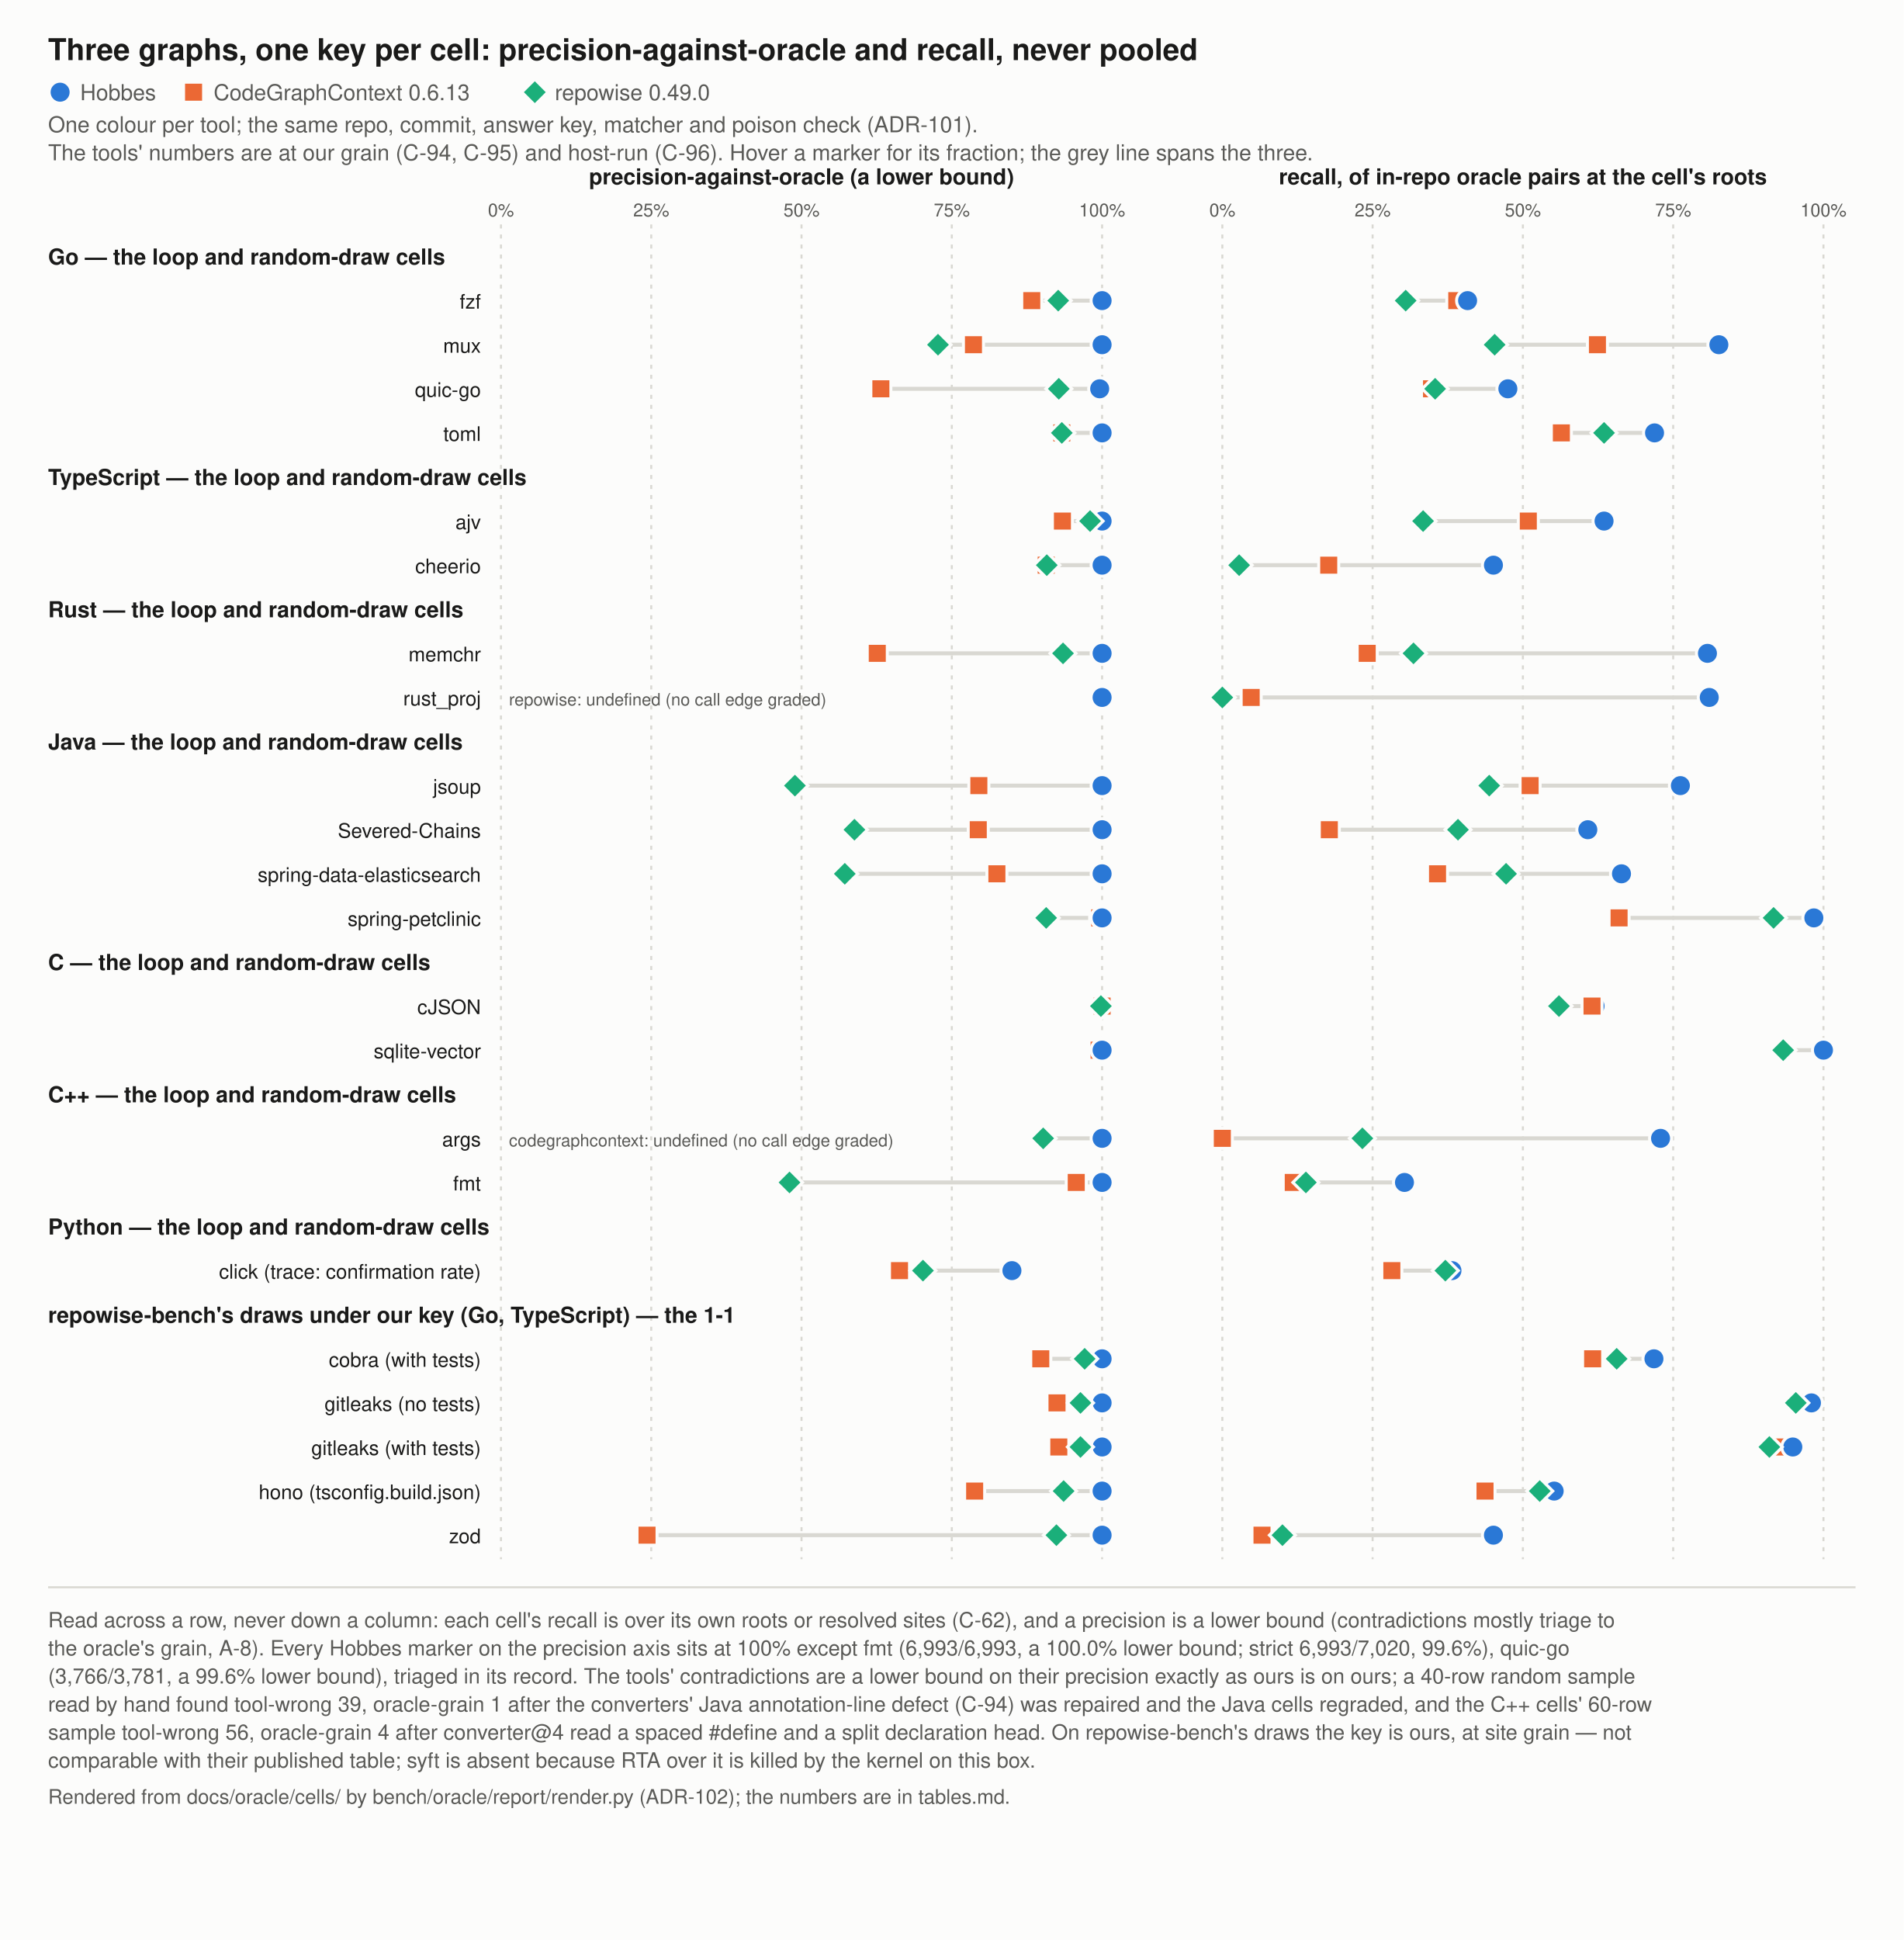
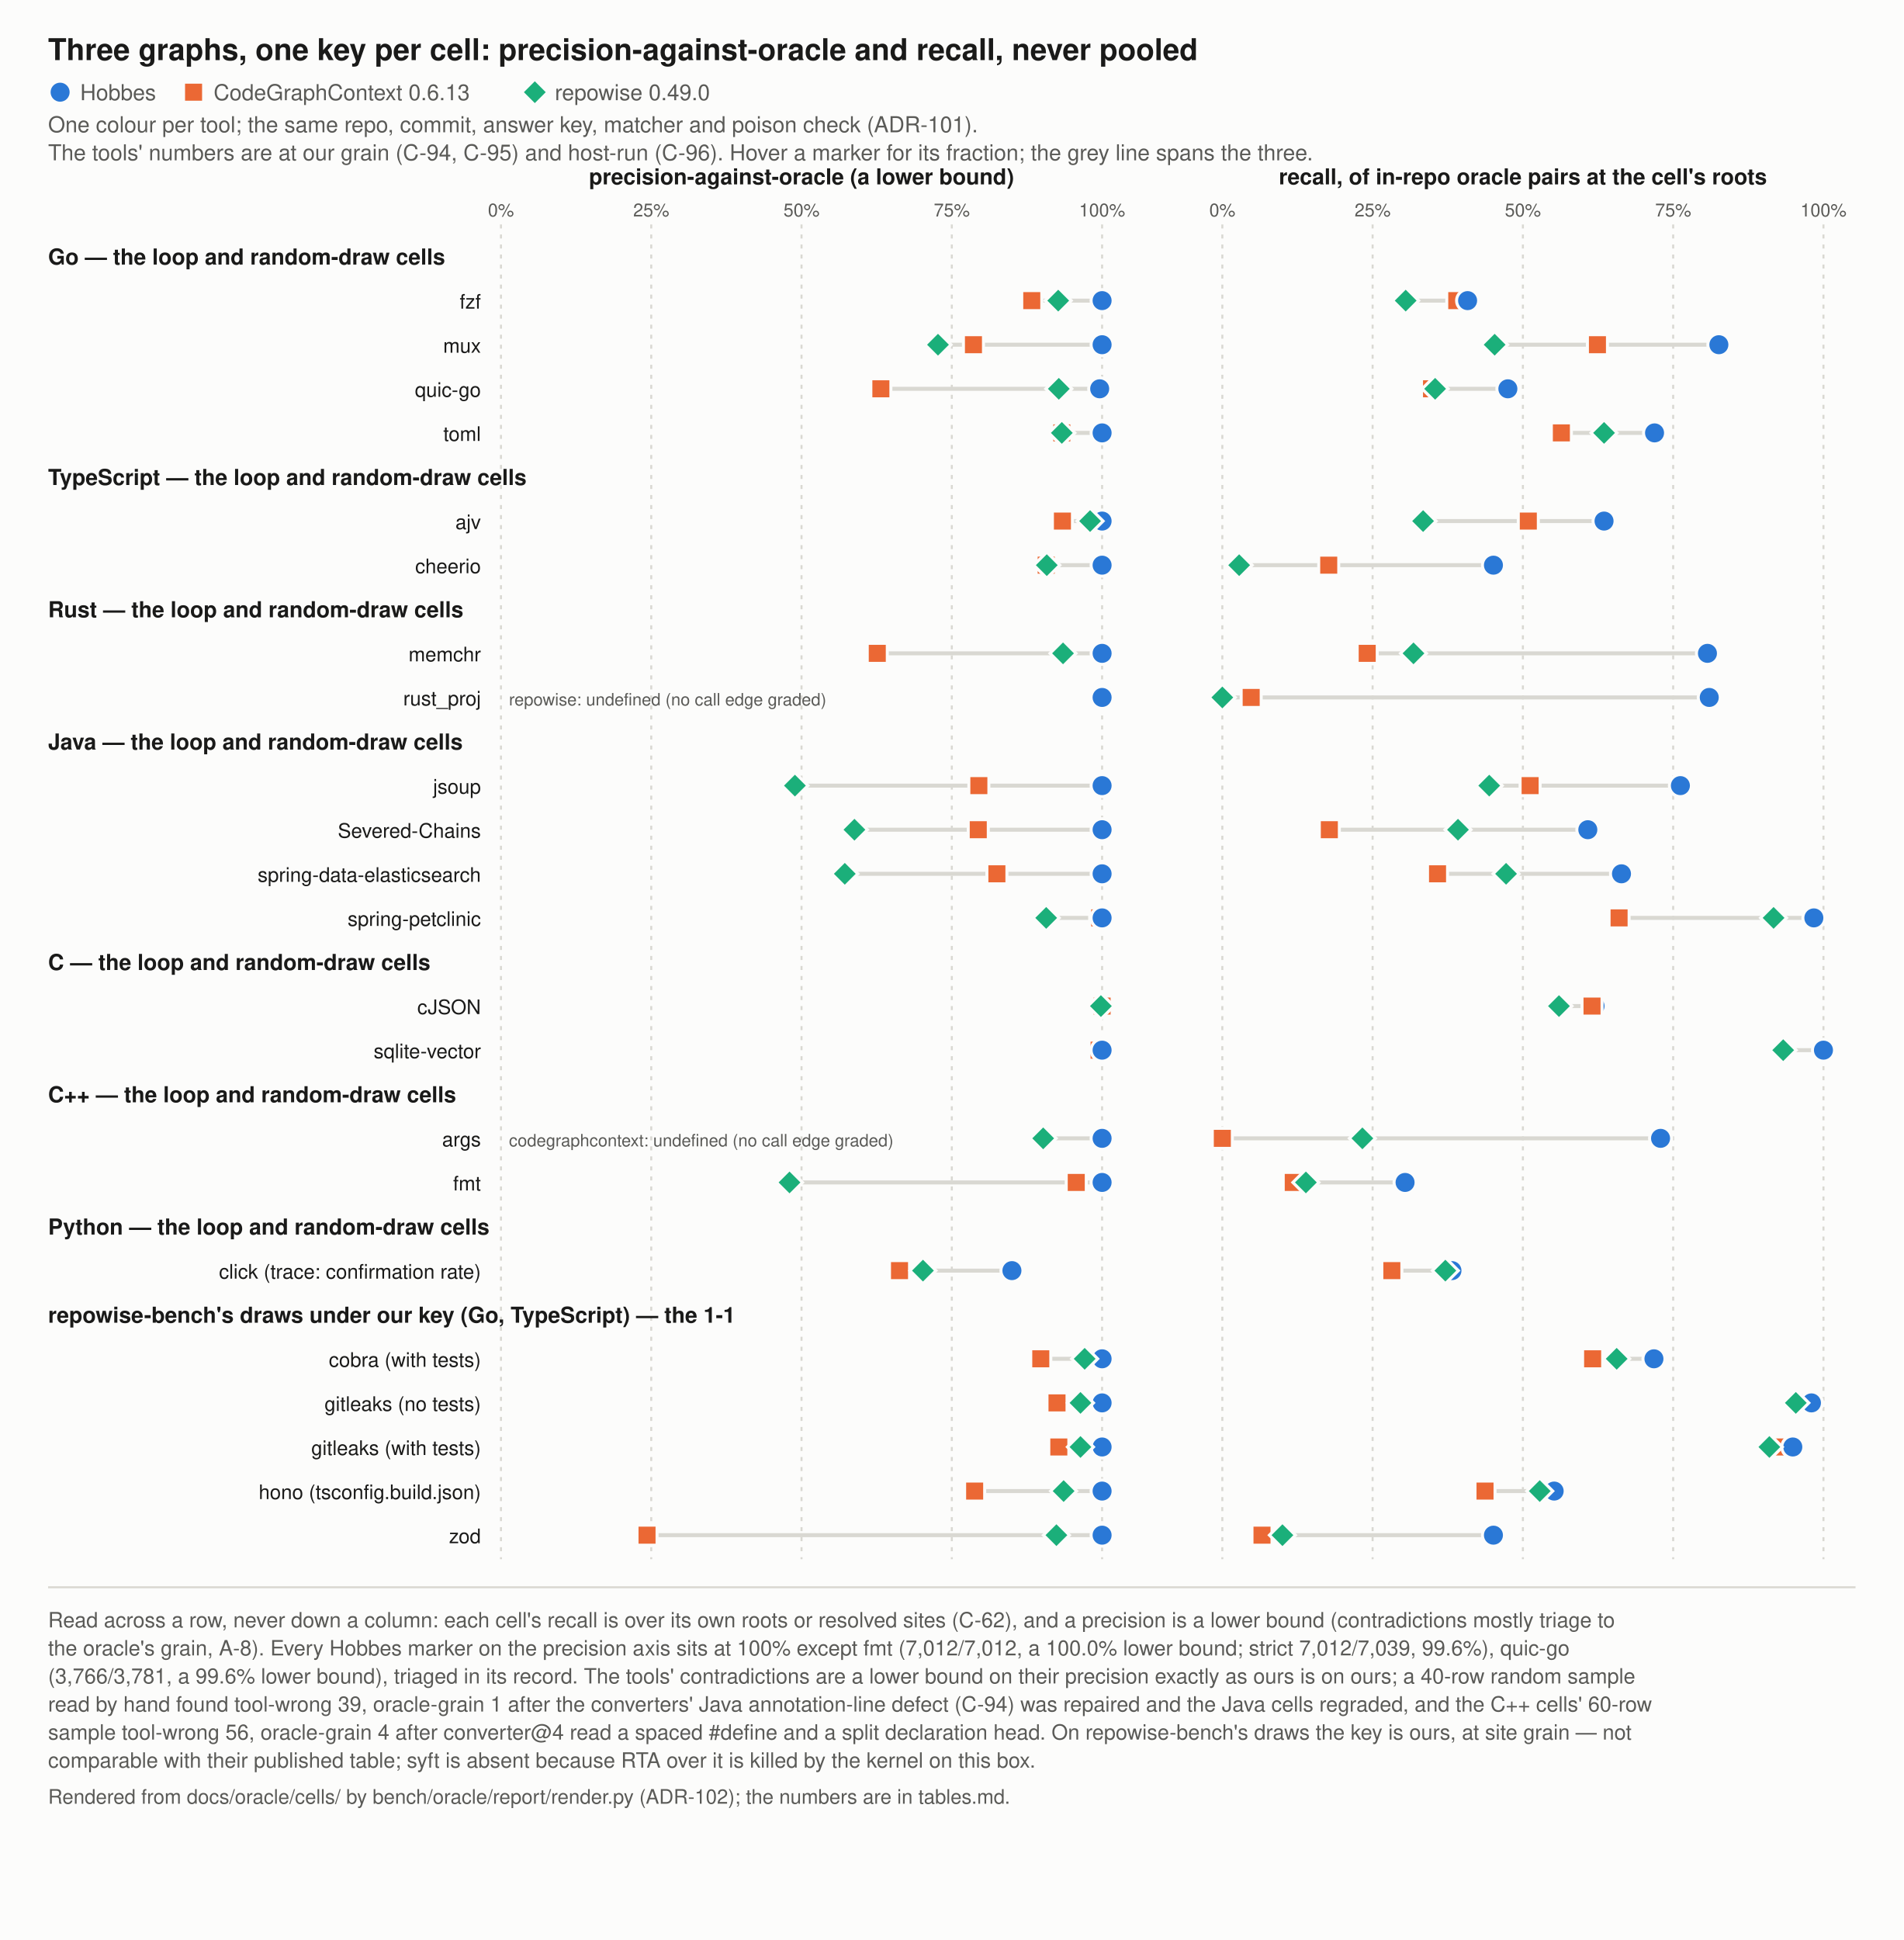
<svg xmlns="http://www.w3.org/2000/svg" width="950" height="968" viewBox="0 0 950 968" role="img" aria-label="Three graphs on one key per cell: precision-against-oracle and recall, Hobbes beside CodeGraphContext and repowise">
  <rect width="950" height="968" fill="#fcfcfb" />
  <text x="24" y="30" font-size="15" fill="#1a1a19" text-anchor="start" font-weight="bold" font-family="-apple-system, 'Segoe UI', Helvetica, Arial, sans-serif">Three graphs, one key per cell: precision-against-oracle and recall, never pooled</text>
  <g>
    <circle cx="30" cy="46" r="5.5" fill="#2a78d6" stroke="#fcfcfb" stroke-width="1.5" />
  </g>
  <text x="40" y="50" font-size="11" fill="#5a5a57" text-anchor="start" font-weight="normal" font-family="-apple-system, 'Segoe UI', Helvetica, Arial, sans-serif">Hobbes</text>
  <g>
    <rect x="91.6" y="41" width="10" height="10" fill="#eb6834" stroke="#fcfcfb" stroke-width="1.5" />
  </g>
  <text x="106.6" y="50" font-size="11" fill="#5a5a57" text-anchor="start" font-weight="normal" font-family="-apple-system, 'Segoe UI', Helvetica, Arial, sans-serif">CodeGraphContext 0.6.13</text>
  <g>
    <polygon points="266.9,39.5 273.4,46 266.9,52.5 260.4,46" fill="#1baf7a" stroke="#fcfcfb" stroke-width="1.5" />
  </g>
  <text x="276.9" y="50" font-size="11" fill="#5a5a57" text-anchor="start" font-weight="normal" font-family="-apple-system, 'Segoe UI', Helvetica, Arial, sans-serif">repowise 0.49.0</text>
  <text x="24" y="66" font-size="11" fill="#5a5a57" text-anchor="start" font-weight="normal" font-family="-apple-system, 'Segoe UI', Helvetica, Arial, sans-serif">One colour per tool; the same repo, commit, answer key, matcher and poison check (ADR-101).</text>
  <text x="24" y="80" font-size="11" fill="#5a5a57" text-anchor="start" font-weight="normal" font-family="-apple-system, 'Segoe UI', Helvetica, Arial, sans-serif">The tools' numbers are at our grain (C-94, C-95) and host-run (C-96). Hover a marker for its fraction; the grey line spans the three.</text>
  <line x1="250.0" y1="112" x2="250.0" y2="778" stroke="#d9d8d2" stroke-dasharray="2 3" />
  <text x="250.0" y="108" font-size="9" fill="#5a5a57" text-anchor="middle" font-weight="normal" font-family="-apple-system, 'Segoe UI', Helvetica, Arial, sans-serif">0%</text>
  <line x1="325.0" y1="112" x2="325.0" y2="778" stroke="#d9d8d2" stroke-dasharray="2 3" />
  <text x="325.0" y="108" font-size="9" fill="#5a5a57" text-anchor="middle" font-weight="normal" font-family="-apple-system, 'Segoe UI', Helvetica, Arial, sans-serif">25%</text>
  <line x1="400.0" y1="112" x2="400.0" y2="778" stroke="#d9d8d2" stroke-dasharray="2 3" />
  <text x="400.0" y="108" font-size="9" fill="#5a5a57" text-anchor="middle" font-weight="normal" font-family="-apple-system, 'Segoe UI', Helvetica, Arial, sans-serif">50%</text>
  <line x1="475.0" y1="112" x2="475.0" y2="778" stroke="#d9d8d2" stroke-dasharray="2 3" />
  <text x="475.0" y="108" font-size="9" fill="#5a5a57" text-anchor="middle" font-weight="normal" font-family="-apple-system, 'Segoe UI', Helvetica, Arial, sans-serif">75%</text>
  <line x1="550.0" y1="112" x2="550.0" y2="778" stroke="#d9d8d2" stroke-dasharray="2 3" />
  <text x="550.0" y="108" font-size="9" fill="#5a5a57" text-anchor="middle" font-weight="normal" font-family="-apple-system, 'Segoe UI', Helvetica, Arial, sans-serif">100%</text>
  <text x="400.0" y="92" font-size="11" fill="#1a1a19" text-anchor="middle" font-weight="bold" font-family="-apple-system, 'Segoe UI', Helvetica, Arial, sans-serif">precision-against-oracle (a lower bound)</text>
  <line x1="610.0" y1="112" x2="610.0" y2="778" stroke="#d9d8d2" stroke-dasharray="2 3" />
  <text x="610.0" y="108" font-size="9" fill="#5a5a57" text-anchor="middle" font-weight="normal" font-family="-apple-system, 'Segoe UI', Helvetica, Arial, sans-serif">0%</text>
  <line x1="685.0" y1="112" x2="685.0" y2="778" stroke="#d9d8d2" stroke-dasharray="2 3" />
  <text x="685.0" y="108" font-size="9" fill="#5a5a57" text-anchor="middle" font-weight="normal" font-family="-apple-system, 'Segoe UI', Helvetica, Arial, sans-serif">25%</text>
  <line x1="760.0" y1="112" x2="760.0" y2="778" stroke="#d9d8d2" stroke-dasharray="2 3" />
  <text x="760.0" y="108" font-size="9" fill="#5a5a57" text-anchor="middle" font-weight="normal" font-family="-apple-system, 'Segoe UI', Helvetica, Arial, sans-serif">50%</text>
  <line x1="835.0" y1="112" x2="835.0" y2="778" stroke="#d9d8d2" stroke-dasharray="2 3" />
  <text x="835.0" y="108" font-size="9" fill="#5a5a57" text-anchor="middle" font-weight="normal" font-family="-apple-system, 'Segoe UI', Helvetica, Arial, sans-serif">75%</text>
  <line x1="910.0" y1="112" x2="910.0" y2="778" stroke="#d9d8d2" stroke-dasharray="2 3" />
  <text x="910.0" y="108" font-size="9" fill="#5a5a57" text-anchor="middle" font-weight="normal" font-family="-apple-system, 'Segoe UI', Helvetica, Arial, sans-serif">100%</text>
  <text x="760.0" y="92" font-size="11" fill="#1a1a19" text-anchor="middle" font-weight="bold" font-family="-apple-system, 'Segoe UI', Helvetica, Arial, sans-serif">recall, of in-repo oracle pairs at the cell's roots</text>
  <text x="24" y="132" font-size="11" fill="#1a1a19" text-anchor="start" font-weight="bold" font-family="-apple-system, 'Segoe UI', Helvetica, Arial, sans-serif">Go — the loop and random-draw cells</text>
  <text x="240" y="154" font-size="10" fill="#1a1a19" text-anchor="end" font-weight="normal" font-family="-apple-system, 'Segoe UI', Helvetica, Arial, sans-serif">fzf</text>
  <line x1="514.9" y1="150" x2="550.0" y2="150" stroke="#d9d8d2" stroke-width="2" />
  <g>
    <rect x="509.9" y="145" width="10" height="10" fill="#eb6834" stroke="#fcfcfb" stroke-width="1.5" />
  </g>
  <g>
    <circle cx="550.0" cy="150" r="5.5" fill="#2a78d6" stroke="#fcfcfb" stroke-width="1.5" />
  </g>
  <g>
    <polygon points="528.1,143.5 534.6,150 528.1,156.5 521.6,150" fill="#1baf7a" stroke="#fcfcfb" stroke-width="1.5" />
  </g>
  <line x1="701.5" y1="150" x2="732.4" y2="150" stroke="#d9d8d2" stroke-width="2" />
  <g>
    <rect x="722.0" y="145" width="10" height="10" fill="#eb6834" stroke="#fcfcfb" stroke-width="1.5" />
  </g>
  <g>
    <circle cx="732.4" cy="150" r="5.5" fill="#2a78d6" stroke="#fcfcfb" stroke-width="1.5" />
  </g>
  <g>
    <polygon points="701.5,143.5 708.0,150 701.5,156.5 695.0,150" fill="#1baf7a" stroke="#fcfcfb" stroke-width="1.5" />
  </g>
  <text x="240" y="176" font-size="10" fill="#1a1a19" text-anchor="end" font-weight="normal" font-family="-apple-system, 'Segoe UI', Helvetica, Arial, sans-serif">mux</text>
  <line x1="468.1" y1="172" x2="550.0" y2="172" stroke="#d9d8d2" stroke-width="2" />
  <g>
    <rect x="480.8" y="167" width="10" height="10" fill="#eb6834" stroke="#fcfcfb" stroke-width="1.5" />
  </g>
  <g>
    <circle cx="550.0" cy="172" r="5.5" fill="#2a78d6" stroke="#fcfcfb" stroke-width="1.5" />
  </g>
  <g>
    <polygon points="468.1,165.5 474.6,172 468.1,178.5 461.6,172" fill="#1baf7a" stroke="#fcfcfb" stroke-width="1.5" />
  </g>
  <line x1="745.9" y1="172" x2="857.8" y2="172" stroke="#d9d8d2" stroke-width="2" />
  <g>
    <rect x="792.2" y="167" width="10" height="10" fill="#eb6834" stroke="#fcfcfb" stroke-width="1.5" />
  </g>
  <g>
    <circle cx="857.8" cy="172" r="5.5" fill="#2a78d6" stroke="#fcfcfb" stroke-width="1.5" />
  </g>
  <g>
    <polygon points="745.9,165.5 752.4,172 745.9,178.5 739.4,172" fill="#1baf7a" stroke="#fcfcfb" stroke-width="1.5" />
  </g>
  <text x="240" y="198" font-size="10" fill="#1a1a19" text-anchor="end" font-weight="normal" font-family="-apple-system, 'Segoe UI', Helvetica, Arial, sans-serif">quic-go</text>
  <line x1="439.6" y1="194" x2="548.8" y2="194" stroke="#d9d8d2" stroke-width="2" />
  <g>
    <rect x="434.6" y="189" width="10" height="10" fill="#eb6834" stroke="#fcfcfb" stroke-width="1.5" />
  </g>
  <g>
    <circle cx="548.8" cy="194" r="5.5" fill="#2a78d6" stroke="#fcfcfb" stroke-width="1.5" />
  </g>
  <g>
    <polygon points="528.4,187.5 534.9,194 528.4,200.5 521.9,194" fill="#1baf7a" stroke="#fcfcfb" stroke-width="1.5" />
  </g>
  <line x1="714.4" y1="194" x2="752.5" y2="194" stroke="#d9d8d2" stroke-width="2" />
  <g>
    <rect x="709.4" y="189" width="10" height="10" fill="#eb6834" stroke="#fcfcfb" stroke-width="1.5" />
  </g>
  <g>
    <circle cx="752.5" cy="194" r="5.5" fill="#2a78d6" stroke="#fcfcfb" stroke-width="1.5" />
  </g>
  <g>
    <polygon points="716.2,187.5 722.7,194 716.2,200.5 709.7,194" fill="#1baf7a" stroke="#fcfcfb" stroke-width="1.5" />
  </g>
  <text x="240" y="220" font-size="10" fill="#1a1a19" text-anchor="end" font-weight="normal" font-family="-apple-system, 'Segoe UI', Helvetica, Arial, sans-serif">toml</text>
  <line x1="529.9" y1="216" x2="550.0" y2="216" stroke="#d9d8d2" stroke-width="2" />
  <g>
    <rect x="524.9" y="211" width="10" height="10" fill="#eb6834" stroke="#fcfcfb" stroke-width="1.5" />
  </g>
  <g>
    <polygon points="529.9,209.5 536.4,216 529.9,222.5 523.4,216" fill="#1baf7a" stroke="#fcfcfb" stroke-width="1.5" />
  </g>
  <g>
    <circle cx="550.0" cy="216" r="5.5" fill="#2a78d6" stroke="#fcfcfb" stroke-width="1.5" />
  </g>
  <line x1="779.2" y1="216" x2="825.7" y2="216" stroke="#d9d8d2" stroke-width="2" />
  <g>
    <rect x="774.2" y="211" width="10" height="10" fill="#eb6834" stroke="#fcfcfb" stroke-width="1.5" />
  </g>
  <g>
    <polygon points="800.5,209.5 807.0,216 800.5,222.5 794.0,216" fill="#1baf7a" stroke="#fcfcfb" stroke-width="1.5" />
  </g>
  <g>
    <circle cx="825.7" cy="216" r="5.5" fill="#2a78d6" stroke="#fcfcfb" stroke-width="1.5" />
  </g>
  <text x="24" y="242" font-size="11" fill="#1a1a19" text-anchor="start" font-weight="bold" font-family="-apple-system, 'Segoe UI', Helvetica, Arial, sans-serif">TypeScript — the loop and random-draw cells</text>
  <text x="240" y="264" font-size="10" fill="#1a1a19" text-anchor="end" font-weight="normal" font-family="-apple-system, 'Segoe UI', Helvetica, Arial, sans-serif">ajv</text>
  <line x1="530.2" y1="260" x2="550.0" y2="260" stroke="#d9d8d2" stroke-width="2" />
  <g>
    <circle cx="550.0" cy="260" r="5.5" fill="#2a78d6" stroke="#fcfcfb" stroke-width="1.5" />
  </g>
  <g>
    <rect x="525.2" y="255" width="10" height="10" fill="#eb6834" stroke="#fcfcfb" stroke-width="1.5" />
  </g>
  <g>
    <polygon points="544.0,253.5 550.5,260 544.0,266.5 537.5,260" fill="#1baf7a" stroke="#fcfcfb" stroke-width="1.5" />
  </g>
  <line x1="710.2" y1="260" x2="800.5" y2="260" stroke="#d9d8d2" stroke-width="2" />
  <g>
    <circle cx="800.5" cy="260" r="5.5" fill="#2a78d6" stroke="#fcfcfb" stroke-width="1.5" />
  </g>
  <g>
    <rect x="757.7" y="255" width="10" height="10" fill="#eb6834" stroke="#fcfcfb" stroke-width="1.5" />
  </g>
  <g>
    <polygon points="710.2,253.5 716.7,260 710.2,266.5 703.7,260" fill="#1baf7a" stroke="#fcfcfb" stroke-width="1.5" />
  </g>
  <text x="240" y="286" font-size="10" fill="#1a1a19" text-anchor="end" font-weight="normal" font-family="-apple-system, 'Segoe UI', Helvetica, Arial, sans-serif">cheerio</text>
  <line x1="522.1" y1="282" x2="550.0" y2="282" stroke="#d9d8d2" stroke-width="2" />
  <g>
    <circle cx="550.0" cy="282" r="5.5" fill="#2a78d6" stroke="#fcfcfb" stroke-width="1.5" />
  </g>
  <g>
    <rect x="517.1" y="277" width="10" height="10" fill="#eb6834" stroke="#fcfcfb" stroke-width="1.5" />
  </g>
  <g>
    <polygon points="522.4,275.5 528.9,282 522.4,288.5 515.9,282" fill="#1baf7a" stroke="#fcfcfb" stroke-width="1.5" />
  </g>
  <line x1="618.4" y1="282" x2="745.3" y2="282" stroke="#d9d8d2" stroke-width="2" />
  <g>
    <circle cx="745.3" cy="282" r="5.5" fill="#2a78d6" stroke="#fcfcfb" stroke-width="1.5" />
  </g>
  <g>
    <rect x="658.1" y="277" width="10" height="10" fill="#eb6834" stroke="#fcfcfb" stroke-width="1.5" />
  </g>
  <g>
    <polygon points="618.4,275.5 624.9,282 618.4,288.5 611.9,282" fill="#1baf7a" stroke="#fcfcfb" stroke-width="1.5" />
  </g>
  <text x="24" y="308" font-size="11" fill="#1a1a19" text-anchor="start" font-weight="bold" font-family="-apple-system, 'Segoe UI', Helvetica, Arial, sans-serif">Rust — the loop and random-draw cells</text>
  <text x="240" y="330" font-size="10" fill="#1a1a19" text-anchor="end" font-weight="normal" font-family="-apple-system, 'Segoe UI', Helvetica, Arial, sans-serif">memchr</text>
  <line x1="437.8" y1="326" x2="550.0" y2="326" stroke="#d9d8d2" stroke-width="2" />
  <g>
    <rect x="432.8" y="321" width="10" height="10" fill="#eb6834" stroke="#fcfcfb" stroke-width="1.5" />
  </g>
  <g>
    <circle cx="550.0" cy="326" r="5.5" fill="#2a78d6" stroke="#fcfcfb" stroke-width="1.5" />
  </g>
  <g>
    <polygon points="530.5,319.5 537.0,326 530.5,332.5 524.0,326" fill="#1baf7a" stroke="#fcfcfb" stroke-width="1.5" />
  </g>
  <line x1="682.3" y1="326" x2="852.1" y2="326" stroke="#d9d8d2" stroke-width="2" />
  <g>
    <rect x="677.3" y="321" width="10" height="10" fill="#eb6834" stroke="#fcfcfb" stroke-width="1.5" />
  </g>
  <g>
    <circle cx="852.1" cy="326" r="5.5" fill="#2a78d6" stroke="#fcfcfb" stroke-width="1.5" />
  </g>
  <g>
    <polygon points="705.4,319.5 711.9,326 705.4,332.5 698.9,326" fill="#1baf7a" stroke="#fcfcfb" stroke-width="1.5" />
  </g>
  <text x="240" y="352" font-size="10" fill="#1a1a19" text-anchor="end" font-weight="normal" font-family="-apple-system, 'Segoe UI', Helvetica, Arial, sans-serif">rust_proj</text>
  <line x1="550.0" y1="348" x2="550.0" y2="348" stroke="#d9d8d2" stroke-width="2" />
  <g>
    <rect x="545.0" y="343" width="10" height="10" fill="#eb6834" stroke="#fcfcfb" stroke-width="1.5" />
  </g>
  <g>
    <circle cx="550.0" cy="348" r="5.5" fill="#2a78d6" stroke="#fcfcfb" stroke-width="1.5" />
  </g>
  <text x="254" y="352" font-size="8.5" fill="#5a5a57" text-anchor="start" font-weight="normal" font-family="-apple-system, 'Segoe UI', Helvetica, Arial, sans-serif">repowise: undefined (no call edge graded)</text>
  <line x1="610.0" y1="348" x2="853.0" y2="348" stroke="#d9d8d2" stroke-width="2" />
  <g>
    <rect x="619.4" y="343" width="10" height="10" fill="#eb6834" stroke="#fcfcfb" stroke-width="1.5" />
  </g>
  <g>
    <polygon points="610.0,341.5 616.5,348 610.0,354.5 603.5,348" fill="#1baf7a" stroke="#fcfcfb" stroke-width="1.5" />
  </g>
  <g>
    <circle cx="853.0" cy="348" r="5.5" fill="#2a78d6" stroke="#fcfcfb" stroke-width="1.5" />
  </g>
  <text x="24" y="374" font-size="11" fill="#1a1a19" text-anchor="start" font-weight="bold" font-family="-apple-system, 'Segoe UI', Helvetica, Arial, sans-serif">Java — the loop and random-draw cells</text>
  <text x="240" y="396" font-size="10" fill="#1a1a19" text-anchor="end" font-weight="normal" font-family="-apple-system, 'Segoe UI', Helvetica, Arial, sans-serif">jsoup</text>
  <line x1="396.7" y1="392" x2="550.0" y2="392" stroke="#d9d8d2" stroke-width="2" />
  <g>
    <rect x="483.5" y="387" width="10" height="10" fill="#eb6834" stroke="#fcfcfb" stroke-width="1.5" />
  </g>
  <g>
    <circle cx="550.0" cy="392" r="5.5" fill="#2a78d6" stroke="#fcfcfb" stroke-width="1.5" />
  </g>
  <g>
    <polygon points="396.7,385.5 403.2,392 396.7,398.5 390.2,392" fill="#1baf7a" stroke="#fcfcfb" stroke-width="1.5" />
  </g>
  <line x1="743.2" y1="392" x2="838.6" y2="392" stroke="#d9d8d2" stroke-width="2" />
  <g>
    <rect x="758.6" y="387" width="10" height="10" fill="#eb6834" stroke="#fcfcfb" stroke-width="1.5" />
  </g>
  <g>
    <circle cx="838.6" cy="392" r="5.5" fill="#2a78d6" stroke="#fcfcfb" stroke-width="1.5" />
  </g>
  <g>
    <polygon points="743.2,385.5 749.7,392 743.2,398.5 736.7,392" fill="#1baf7a" stroke="#fcfcfb" stroke-width="1.5" />
  </g>
  <text x="240" y="418" font-size="10" fill="#1a1a19" text-anchor="end" font-weight="normal" font-family="-apple-system, 'Segoe UI', Helvetica, Arial, sans-serif">Severed-Chains</text>
  <line x1="426.4" y1="414" x2="550.0" y2="414" stroke="#d9d8d2" stroke-width="2" />
  <g>
    <rect x="483.2" y="409" width="10" height="10" fill="#eb6834" stroke="#fcfcfb" stroke-width="1.5" />
  </g>
  <g>
    <polygon points="426.4,407.5 432.9,414 426.4,420.5 419.9,414" fill="#1baf7a" stroke="#fcfcfb" stroke-width="1.5" />
  </g>
  <g>
    <circle cx="550.0" cy="414" r="5.5" fill="#2a78d6" stroke="#fcfcfb" stroke-width="1.5" />
  </g>
  <line x1="663.4" y1="414" x2="792.4" y2="414" stroke="#d9d8d2" stroke-width="2" />
  <g>
    <rect x="658.4" y="409" width="10" height="10" fill="#eb6834" stroke="#fcfcfb" stroke-width="1.5" />
  </g>
  <g>
    <polygon points="727.6,407.5 734.1,414 727.6,420.5 721.1,414" fill="#1baf7a" stroke="#fcfcfb" stroke-width="1.5" />
  </g>
  <g>
    <circle cx="792.4" cy="414" r="5.5" fill="#2a78d6" stroke="#fcfcfb" stroke-width="1.5" />
  </g>
  <text x="240" y="440" font-size="10" fill="#1a1a19" text-anchor="end" font-weight="normal" font-family="-apple-system, 'Segoe UI', Helvetica, Arial, sans-serif">spring-data-elasticsearch</text>
  <line x1="421.6" y1="436" x2="550.0" y2="436" stroke="#d9d8d2" stroke-width="2" />
  <g>
    <rect x="492.5" y="431" width="10" height="10" fill="#eb6834" stroke="#fcfcfb" stroke-width="1.5" />
  </g>
  <g>
    <polygon points="421.6,429.5 428.1,436 421.6,442.5 415.1,436" fill="#1baf7a" stroke="#fcfcfb" stroke-width="1.5" />
  </g>
  <g>
    <circle cx="550.0" cy="436" r="5.5" fill="#2a78d6" stroke="#fcfcfb" stroke-width="1.5" />
  </g>
  <line x1="717.4" y1="436" x2="809.2" y2="436" stroke="#d9d8d2" stroke-width="2" />
  <g>
    <rect x="712.4" y="431" width="10" height="10" fill="#eb6834" stroke="#fcfcfb" stroke-width="1.5" />
  </g>
  <g>
    <polygon points="751.6,429.5 758.1,436 751.6,442.5 745.1,436" fill="#1baf7a" stroke="#fcfcfb" stroke-width="1.5" />
  </g>
  <g>
    <circle cx="809.2" cy="436" r="5.5" fill="#2a78d6" stroke="#fcfcfb" stroke-width="1.5" />
  </g>
  <text x="240" y="462" font-size="10" fill="#1a1a19" text-anchor="end" font-weight="normal" font-family="-apple-system, 'Segoe UI', Helvetica, Arial, sans-serif">spring-petclinic</text>
  <line x1="522.1" y1="458" x2="550.0" y2="458" stroke="#d9d8d2" stroke-width="2" />
  <g>
    <rect x="543.8" y="453" width="10" height="10" fill="#eb6834" stroke="#fcfcfb" stroke-width="1.5" />
  </g>
  <g>
    <circle cx="550.0" cy="458" r="5.5" fill="#2a78d6" stroke="#fcfcfb" stroke-width="1.5" />
  </g>
  <g>
    <polygon points="522.1,451.5 528.6,458 522.1,464.5 515.6,458" fill="#1baf7a" stroke="#fcfcfb" stroke-width="1.5" />
  </g>
  <line x1="808.0" y1="458" x2="905.2" y2="458" stroke="#d9d8d2" stroke-width="2" />
  <g>
    <rect x="803.0" y="453" width="10" height="10" fill="#eb6834" stroke="#fcfcfb" stroke-width="1.5" />
  </g>
  <g>
    <circle cx="905.2" cy="458" r="5.5" fill="#2a78d6" stroke="#fcfcfb" stroke-width="1.5" />
  </g>
  <g>
    <polygon points="885.1,451.5 891.6,458 885.1,464.5 878.6,458" fill="#1baf7a" stroke="#fcfcfb" stroke-width="1.5" />
  </g>
  <text x="24" y="484" font-size="11" fill="#1a1a19" text-anchor="start" font-weight="bold" font-family="-apple-system, 'Segoe UI', Helvetica, Arial, sans-serif">C — the loop and random-draw cells</text>
  <text x="240" y="506" font-size="10" fill="#1a1a19" text-anchor="end" font-weight="normal" font-family="-apple-system, 'Segoe UI', Helvetica, Arial, sans-serif">cJSON</text>
  <line x1="549.4" y1="502" x2="550.0" y2="502" stroke="#d9d8d2" stroke-width="2" />
  <g>
    <circle cx="550.0" cy="502" r="5.5" fill="#2a78d6" stroke="#fcfcfb" stroke-width="1.5" />
  </g>
  <g>
    <rect x="545.0" y="497" width="10" height="10" fill="#eb6834" stroke="#fcfcfb" stroke-width="1.5" />
  </g>
  <g>
    <polygon points="549.4,495.5 555.9,502 549.4,508.5 542.9,502" fill="#1baf7a" stroke="#fcfcfb" stroke-width="1.5" />
  </g>
  <line x1="778.0" y1="502" x2="796.0" y2="502" stroke="#d9d8d2" stroke-width="2" />
  <g>
    <circle cx="796.0" cy="502" r="5.5" fill="#2a78d6" stroke="#fcfcfb" stroke-width="1.5" />
  </g>
  <g>
    <rect x="789.5" y="497" width="10" height="10" fill="#eb6834" stroke="#fcfcfb" stroke-width="1.5" />
  </g>
  <g>
    <polygon points="778.0,495.5 784.5,502 778.0,508.5 771.5,502" fill="#1baf7a" stroke="#fcfcfb" stroke-width="1.5" />
  </g>
  <text x="240" y="528" font-size="10" fill="#1a1a19" text-anchor="end" font-weight="normal" font-family="-apple-system, 'Segoe UI', Helvetica, Arial, sans-serif">sqlite-vector</text>
  <line x1="548.5" y1="524" x2="550.0" y2="524" stroke="#d9d8d2" stroke-width="2" />
  <g>
    <rect x="543.5" y="519" width="10" height="10" fill="#eb6834" stroke="#fcfcfb" stroke-width="1.5" />
  </g>
  <g>
    <polygon points="550.0,517.5 556.5,524 550.0,530.5 543.5,524" fill="#1baf7a" stroke="#fcfcfb" stroke-width="1.5" />
  </g>
  <g>
    <circle cx="550.0" cy="524" r="5.5" fill="#2a78d6" stroke="#fcfcfb" stroke-width="1.5" />
  </g>
  <line x1="889.9" y1="524" x2="910.0" y2="524" stroke="#d9d8d2" stroke-width="2" />
  <g>
    <rect x="905.0" y="519" width="10" height="10" fill="#eb6834" stroke="#fcfcfb" stroke-width="1.5" />
  </g>
  <g>
    <polygon points="889.9,517.5 896.4,524 889.9,530.5 883.4,524" fill="#1baf7a" stroke="#fcfcfb" stroke-width="1.5" />
  </g>
  <g>
    <circle cx="910.0" cy="524" r="5.5" fill="#2a78d6" stroke="#fcfcfb" stroke-width="1.5" />
  </g>
  <text x="24" y="550" font-size="11" fill="#1a1a19" text-anchor="start" font-weight="bold" font-family="-apple-system, 'Segoe UI', Helvetica, Arial, sans-serif">C++ — the loop and random-draw cells</text>
  <text x="240" y="572" font-size="10" fill="#1a1a19" text-anchor="end" font-weight="normal" font-family="-apple-system, 'Segoe UI', Helvetica, Arial, sans-serif">args</text>
  <line x1="520.6" y1="568" x2="550.0" y2="568" stroke="#d9d8d2" stroke-width="2" />
  <g>
    <circle cx="550.0" cy="568" r="5.5" fill="#2a78d6" stroke="#fcfcfb" stroke-width="1.5" />
  </g>
  <g>
    <polygon points="520.6,561.5 527.1,568 520.6,574.5 514.1,568" fill="#1baf7a" stroke="#fcfcfb" stroke-width="1.5" />
  </g>
  <text x="254" y="572" font-size="8.5" fill="#5a5a57" text-anchor="start" font-weight="normal" font-family="-apple-system, 'Segoe UI', Helvetica, Arial, sans-serif">codegraphcontext: undefined (no call edge graded)</text>
  <line x1="610.0" y1="568" x2="828.7" y2="568" stroke="#d9d8d2" stroke-width="2" />
  <g>
    <circle cx="828.7" cy="568" r="5.5" fill="#2a78d6" stroke="#fcfcfb" stroke-width="1.5" />
  </g>
  <g>
    <rect x="605.0" y="563" width="10" height="10" fill="#eb6834" stroke="#fcfcfb" stroke-width="1.5" />
  </g>
  <g>
    <polygon points="679.9,561.5 686.4,568 679.9,574.5 673.4,568" fill="#1baf7a" stroke="#fcfcfb" stroke-width="1.5" />
  </g>
  <text x="240" y="594" font-size="10" fill="#1a1a19" text-anchor="end" font-weight="normal" font-family="-apple-system, 'Segoe UI', Helvetica, Arial, sans-serif">fmt</text>
  <line x1="394.0" y1="590" x2="550.0" y2="590" stroke="#d9d8d2" stroke-width="2" />
  <g>
    <rect x="532.1" y="585" width="10" height="10" fill="#eb6834" stroke="#fcfcfb" stroke-width="1.5" />
  </g>
  <g>
    <circle cx="550.0" cy="590" r="5.5" fill="#2a78d6" stroke="#fcfcfb" stroke-width="1.5" />
  </g>
  <g>
    <polygon points="394.0,583.5 400.5,590 394.0,596.5 387.5,590" fill="#1baf7a" stroke="#fcfcfb" stroke-width="1.5" />
  </g>
-   <line x1="645.4" y1="590" x2="700.9" y2="590" stroke="#d9d8d2" stroke-width="2" />
+   <line x1="645.4" y1="590" x2="701.2" y2="590" stroke="#d9d8d2" stroke-width="2" />
  <g>
    <rect x="640.4" y="585" width="10" height="10" fill="#eb6834" stroke="#fcfcfb" stroke-width="1.5" />
  </g>
  <g>
-     <circle cx="700.9" cy="590" r="5.5" fill="#2a78d6" stroke="#fcfcfb" stroke-width="1.5" />
+     <circle cx="701.2" cy="590" r="5.5" fill="#2a78d6" stroke="#fcfcfb" stroke-width="1.5" />
  </g>
  <g>
    <polygon points="651.7,583.5 658.2,590 651.7,596.5 645.2,590" fill="#1baf7a" stroke="#fcfcfb" stroke-width="1.5" />
  </g>
  <text x="24" y="616" font-size="11" fill="#1a1a19" text-anchor="start" font-weight="bold" font-family="-apple-system, 'Segoe UI', Helvetica, Arial, sans-serif">Python — the loop and random-draw cells</text>
  <text x="240" y="638" font-size="10" fill="#1a1a19" text-anchor="end" font-weight="normal" font-family="-apple-system, 'Segoe UI', Helvetica, Arial, sans-serif">click (trace: confirmation rate)</text>
  <line x1="448.9" y1="634" x2="505.0" y2="634" stroke="#d9d8d2" stroke-width="2" />
  <g>
    <circle cx="505.0" cy="634" r="5.5" fill="#2a78d6" stroke="#fcfcfb" stroke-width="1.5" />
  </g>
  <g>
    <rect x="443.9" y="629" width="10" height="10" fill="#eb6834" stroke="#fcfcfb" stroke-width="1.5" />
  </g>
  <g>
    <polygon points="460.6,627.5 467.1,634 460.6,640.5 454.1,634" fill="#1baf7a" stroke="#fcfcfb" stroke-width="1.5" />
  </g>
  <line x1="694.6" y1="634" x2="724.6" y2="634" stroke="#d9d8d2" stroke-width="2" />
  <g>
    <circle cx="724.6" cy="634" r="5.5" fill="#2a78d6" stroke="#fcfcfb" stroke-width="1.5" />
  </g>
  <g>
    <rect x="689.6" y="629" width="10" height="10" fill="#eb6834" stroke="#fcfcfb" stroke-width="1.5" />
  </g>
  <g>
    <polygon points="721.3,627.5 727.8,634 721.3,640.5 714.8,634" fill="#1baf7a" stroke="#fcfcfb" stroke-width="1.5" />
  </g>
  <text x="24" y="660" font-size="11" fill="#1a1a19" text-anchor="start" font-weight="bold" font-family="-apple-system, 'Segoe UI', Helvetica, Arial, sans-serif">repowise-bench's draws under our key (Go, TypeScript) — the 1-1</text>
  <text x="240" y="682" font-size="10" fill="#1a1a19" text-anchor="end" font-weight="normal" font-family="-apple-system, 'Segoe UI', Helvetica, Arial, sans-serif">cobra (with tests)</text>
  <line x1="519.4" y1="678" x2="550.0" y2="678" stroke="#d9d8d2" stroke-width="2" />
  <g>
    <circle cx="550.0" cy="678" r="5.5" fill="#2a78d6" stroke="#fcfcfb" stroke-width="1.5" />
  </g>
  <g>
    <rect x="514.4" y="673" width="10" height="10" fill="#eb6834" stroke="#fcfcfb" stroke-width="1.5" />
  </g>
  <g>
    <polygon points="541.3,671.5 547.8,678 541.3,684.5 534.8,678" fill="#1baf7a" stroke="#fcfcfb" stroke-width="1.5" />
  </g>
  <line x1="794.8" y1="678" x2="825.4" y2="678" stroke="#d9d8d2" stroke-width="2" />
  <g>
    <circle cx="825.4" cy="678" r="5.5" fill="#2a78d6" stroke="#fcfcfb" stroke-width="1.5" />
  </g>
  <g>
    <rect x="789.8" y="673" width="10" height="10" fill="#eb6834" stroke="#fcfcfb" stroke-width="1.5" />
  </g>
  <g>
    <polygon points="806.8,671.5 813.3,678 806.8,684.5 800.3,678" fill="#1baf7a" stroke="#fcfcfb" stroke-width="1.5" />
  </g>
  <text x="240" y="704" font-size="10" fill="#1a1a19" text-anchor="end" font-weight="normal" font-family="-apple-system, 'Segoe UI', Helvetica, Arial, sans-serif">gitleaks (no tests)</text>
  <line x1="527.5" y1="700" x2="550.0" y2="700" stroke="#d9d8d2" stroke-width="2" />
  <g>
    <rect x="522.5" y="695" width="10" height="10" fill="#eb6834" stroke="#fcfcfb" stroke-width="1.5" />
  </g>
  <g>
    <circle cx="550.0" cy="700" r="5.5" fill="#2a78d6" stroke="#fcfcfb" stroke-width="1.5" />
  </g>
  <g>
    <polygon points="539.2,693.5 545.7,700 539.2,706.5 532.7,700" fill="#1baf7a" stroke="#fcfcfb" stroke-width="1.5" />
  </g>
  <line x1="896.2" y1="700" x2="904.0" y2="700" stroke="#d9d8d2" stroke-width="2" />
  <g>
    <rect x="895.4" y="695" width="10" height="10" fill="#eb6834" stroke="#fcfcfb" stroke-width="1.5" />
  </g>
  <g>
    <circle cx="904.0" cy="700" r="5.5" fill="#2a78d6" stroke="#fcfcfb" stroke-width="1.5" />
  </g>
  <g>
    <polygon points="896.2,693.5 902.7,700 896.2,706.5 889.7,700" fill="#1baf7a" stroke="#fcfcfb" stroke-width="1.5" />
  </g>
  <text x="240" y="726" font-size="10" fill="#1a1a19" text-anchor="end" font-weight="normal" font-family="-apple-system, 'Segoe UI', Helvetica, Arial, sans-serif">gitleaks (with tests)</text>
  <line x1="528.4" y1="722" x2="550.0" y2="722" stroke="#d9d8d2" stroke-width="2" />
  <g>
    <rect x="523.4" y="717" width="10" height="10" fill="#eb6834" stroke="#fcfcfb" stroke-width="1.5" />
  </g>
  <g>
    <circle cx="550.0" cy="722" r="5.5" fill="#2a78d6" stroke="#fcfcfb" stroke-width="1.5" />
  </g>
  <g>
    <polygon points="539.2,715.5 545.7,722 539.2,728.5 532.7,722" fill="#1baf7a" stroke="#fcfcfb" stroke-width="1.5" />
  </g>
  <line x1="883.0" y1="722" x2="894.7" y2="722" stroke="#d9d8d2" stroke-width="2" />
  <g>
    <rect x="883.1" y="717" width="10" height="10" fill="#eb6834" stroke="#fcfcfb" stroke-width="1.5" />
  </g>
  <g>
    <circle cx="894.7" cy="722" r="5.5" fill="#2a78d6" stroke="#fcfcfb" stroke-width="1.5" />
  </g>
  <g>
    <polygon points="883.0,715.5 889.5,722 883.0,728.5 876.5,722" fill="#1baf7a" stroke="#fcfcfb" stroke-width="1.5" />
  </g>
  <text x="240" y="748" font-size="10" fill="#1a1a19" text-anchor="end" font-weight="normal" font-family="-apple-system, 'Segoe UI', Helvetica, Arial, sans-serif">hono (tsconfig.build.json)</text>
  <line x1="486.4" y1="744" x2="550.0" y2="744" stroke="#d9d8d2" stroke-width="2" />
  <g>
    <rect x="481.4" y="739" width="10" height="10" fill="#eb6834" stroke="#fcfcfb" stroke-width="1.5" />
  </g>
  <g>
    <circle cx="550.0" cy="744" r="5.5" fill="#2a78d6" stroke="#fcfcfb" stroke-width="1.5" />
  </g>
  <g>
    <polygon points="530.8,737.5 537.3,744 530.8,750.5 524.3,744" fill="#1baf7a" stroke="#fcfcfb" stroke-width="1.5" />
  </g>
  <line x1="741.1" y1="744" x2="775.6" y2="744" stroke="#d9d8d2" stroke-width="2" />
  <g>
    <rect x="736.1" y="739" width="10" height="10" fill="#eb6834" stroke="#fcfcfb" stroke-width="1.5" />
  </g>
  <g>
    <circle cx="775.6" cy="744" r="5.5" fill="#2a78d6" stroke="#fcfcfb" stroke-width="1.5" />
  </g>
  <g>
    <polygon points="768.4,737.5 774.9,744 768.4,750.5 761.9,744" fill="#1baf7a" stroke="#fcfcfb" stroke-width="1.5" />
  </g>
  <text x="240" y="770" font-size="10" fill="#1a1a19" text-anchor="end" font-weight="normal" font-family="-apple-system, 'Segoe UI', Helvetica, Arial, sans-serif">zod</text>
  <line x1="322.9" y1="766" x2="550.0" y2="766" stroke="#d9d8d2" stroke-width="2" />
  <g>
    <rect x="317.9" y="761" width="10" height="10" fill="#eb6834" stroke="#fcfcfb" stroke-width="1.5" />
  </g>
  <g>
    <polygon points="527.2,759.5 533.7,766 527.2,772.5 520.7,766" fill="#1baf7a" stroke="#fcfcfb" stroke-width="1.5" />
  </g>
  <g>
    <circle cx="550.0" cy="766" r="5.5" fill="#2a78d6" stroke="#fcfcfb" stroke-width="1.5" />
  </g>
  <line x1="629.8" y1="766" x2="745.3" y2="766" stroke="#d9d8d2" stroke-width="2" />
  <g>
    <rect x="624.8" y="761" width="10" height="10" fill="#eb6834" stroke="#fcfcfb" stroke-width="1.5" />
  </g>
  <g>
    <polygon points="640.0,759.5 646.5,766 640.0,772.5 633.5,766" fill="#1baf7a" stroke="#fcfcfb" stroke-width="1.5" />
  </g>
  <g>
    <circle cx="745.3" cy="766" r="5.5" fill="#2a78d6" stroke="#fcfcfb" stroke-width="1.5" />
  </g>
  <line x1="24" y1="792" x2="926" y2="792" stroke="#d9d8d2" />
  <text x="24" y="812" font-size="10.5" fill="#5a5a57" text-anchor="start" font-weight="normal" font-family="-apple-system, 'Segoe UI', Helvetica, Arial, sans-serif">Read across a row, never down a column: each cell's recall is over its own roots or resolved sites (C-62), and a precision is a lower bound (contradictions mostly triage to</text>
-   <text x="24" y="826" font-size="10.5" fill="#5a5a57" text-anchor="start" font-weight="normal" font-family="-apple-system, 'Segoe UI', Helvetica, Arial, sans-serif">the oracle's grain, A-8). Every Hobbes marker on the precision axis sits at 100% except fmt (6,993/6,993, a 100.0% lower bound; strict 6,993/7,020, 99.6%), quic-go</text>
+   <text x="24" y="826" font-size="10.5" fill="#5a5a57" text-anchor="start" font-weight="normal" font-family="-apple-system, 'Segoe UI', Helvetica, Arial, sans-serif">the oracle's grain, A-8). Every Hobbes marker on the precision axis sits at 100% except fmt (7,012/7,012, a 100.0% lower bound; strict 7,012/7,039, 99.6%), quic-go</text>
  <text x="24" y="840" font-size="10.5" fill="#5a5a57" text-anchor="start" font-weight="normal" font-family="-apple-system, 'Segoe UI', Helvetica, Arial, sans-serif">(3,766/3,781, a 99.6% lower bound), triaged in its record. The tools' contradictions are a lower bound on their precision exactly as ours is on ours; a 40-row random sample</text>
  <text x="24" y="854" font-size="10.5" fill="#5a5a57" text-anchor="start" font-weight="normal" font-family="-apple-system, 'Segoe UI', Helvetica, Arial, sans-serif">read by hand found tool-wrong 39, oracle-grain 1 after the converters' Java annotation-line defect (C-94) was repaired and the Java cells regraded, and the C++ cells' 60-row</text>
  <text x="24" y="868" font-size="10.5" fill="#5a5a57" text-anchor="start" font-weight="normal" font-family="-apple-system, 'Segoe UI', Helvetica, Arial, sans-serif">sample tool-wrong 56, oracle-grain 4 after converter@4 read a spaced #define and a split declaration head. On repowise-bench's draws the key is ours, at site grain — not</text>
  <text x="24" y="882" font-size="10.5" fill="#5a5a57" text-anchor="start" font-weight="normal" font-family="-apple-system, 'Segoe UI', Helvetica, Arial, sans-serif">comparable with their published table; syft is absent because RTA over it is killed by the kernel on this box.</text>
  <text x="24" y="900" font-size="10" fill="#5a5a57" text-anchor="start" font-weight="normal" font-family="-apple-system, 'Segoe UI', Helvetica, Arial, sans-serif">Rendered from docs/oracle/cells/ by bench/oracle/report/render.py (ADR-102); the numbers are in tables.md.</text>
</svg>
